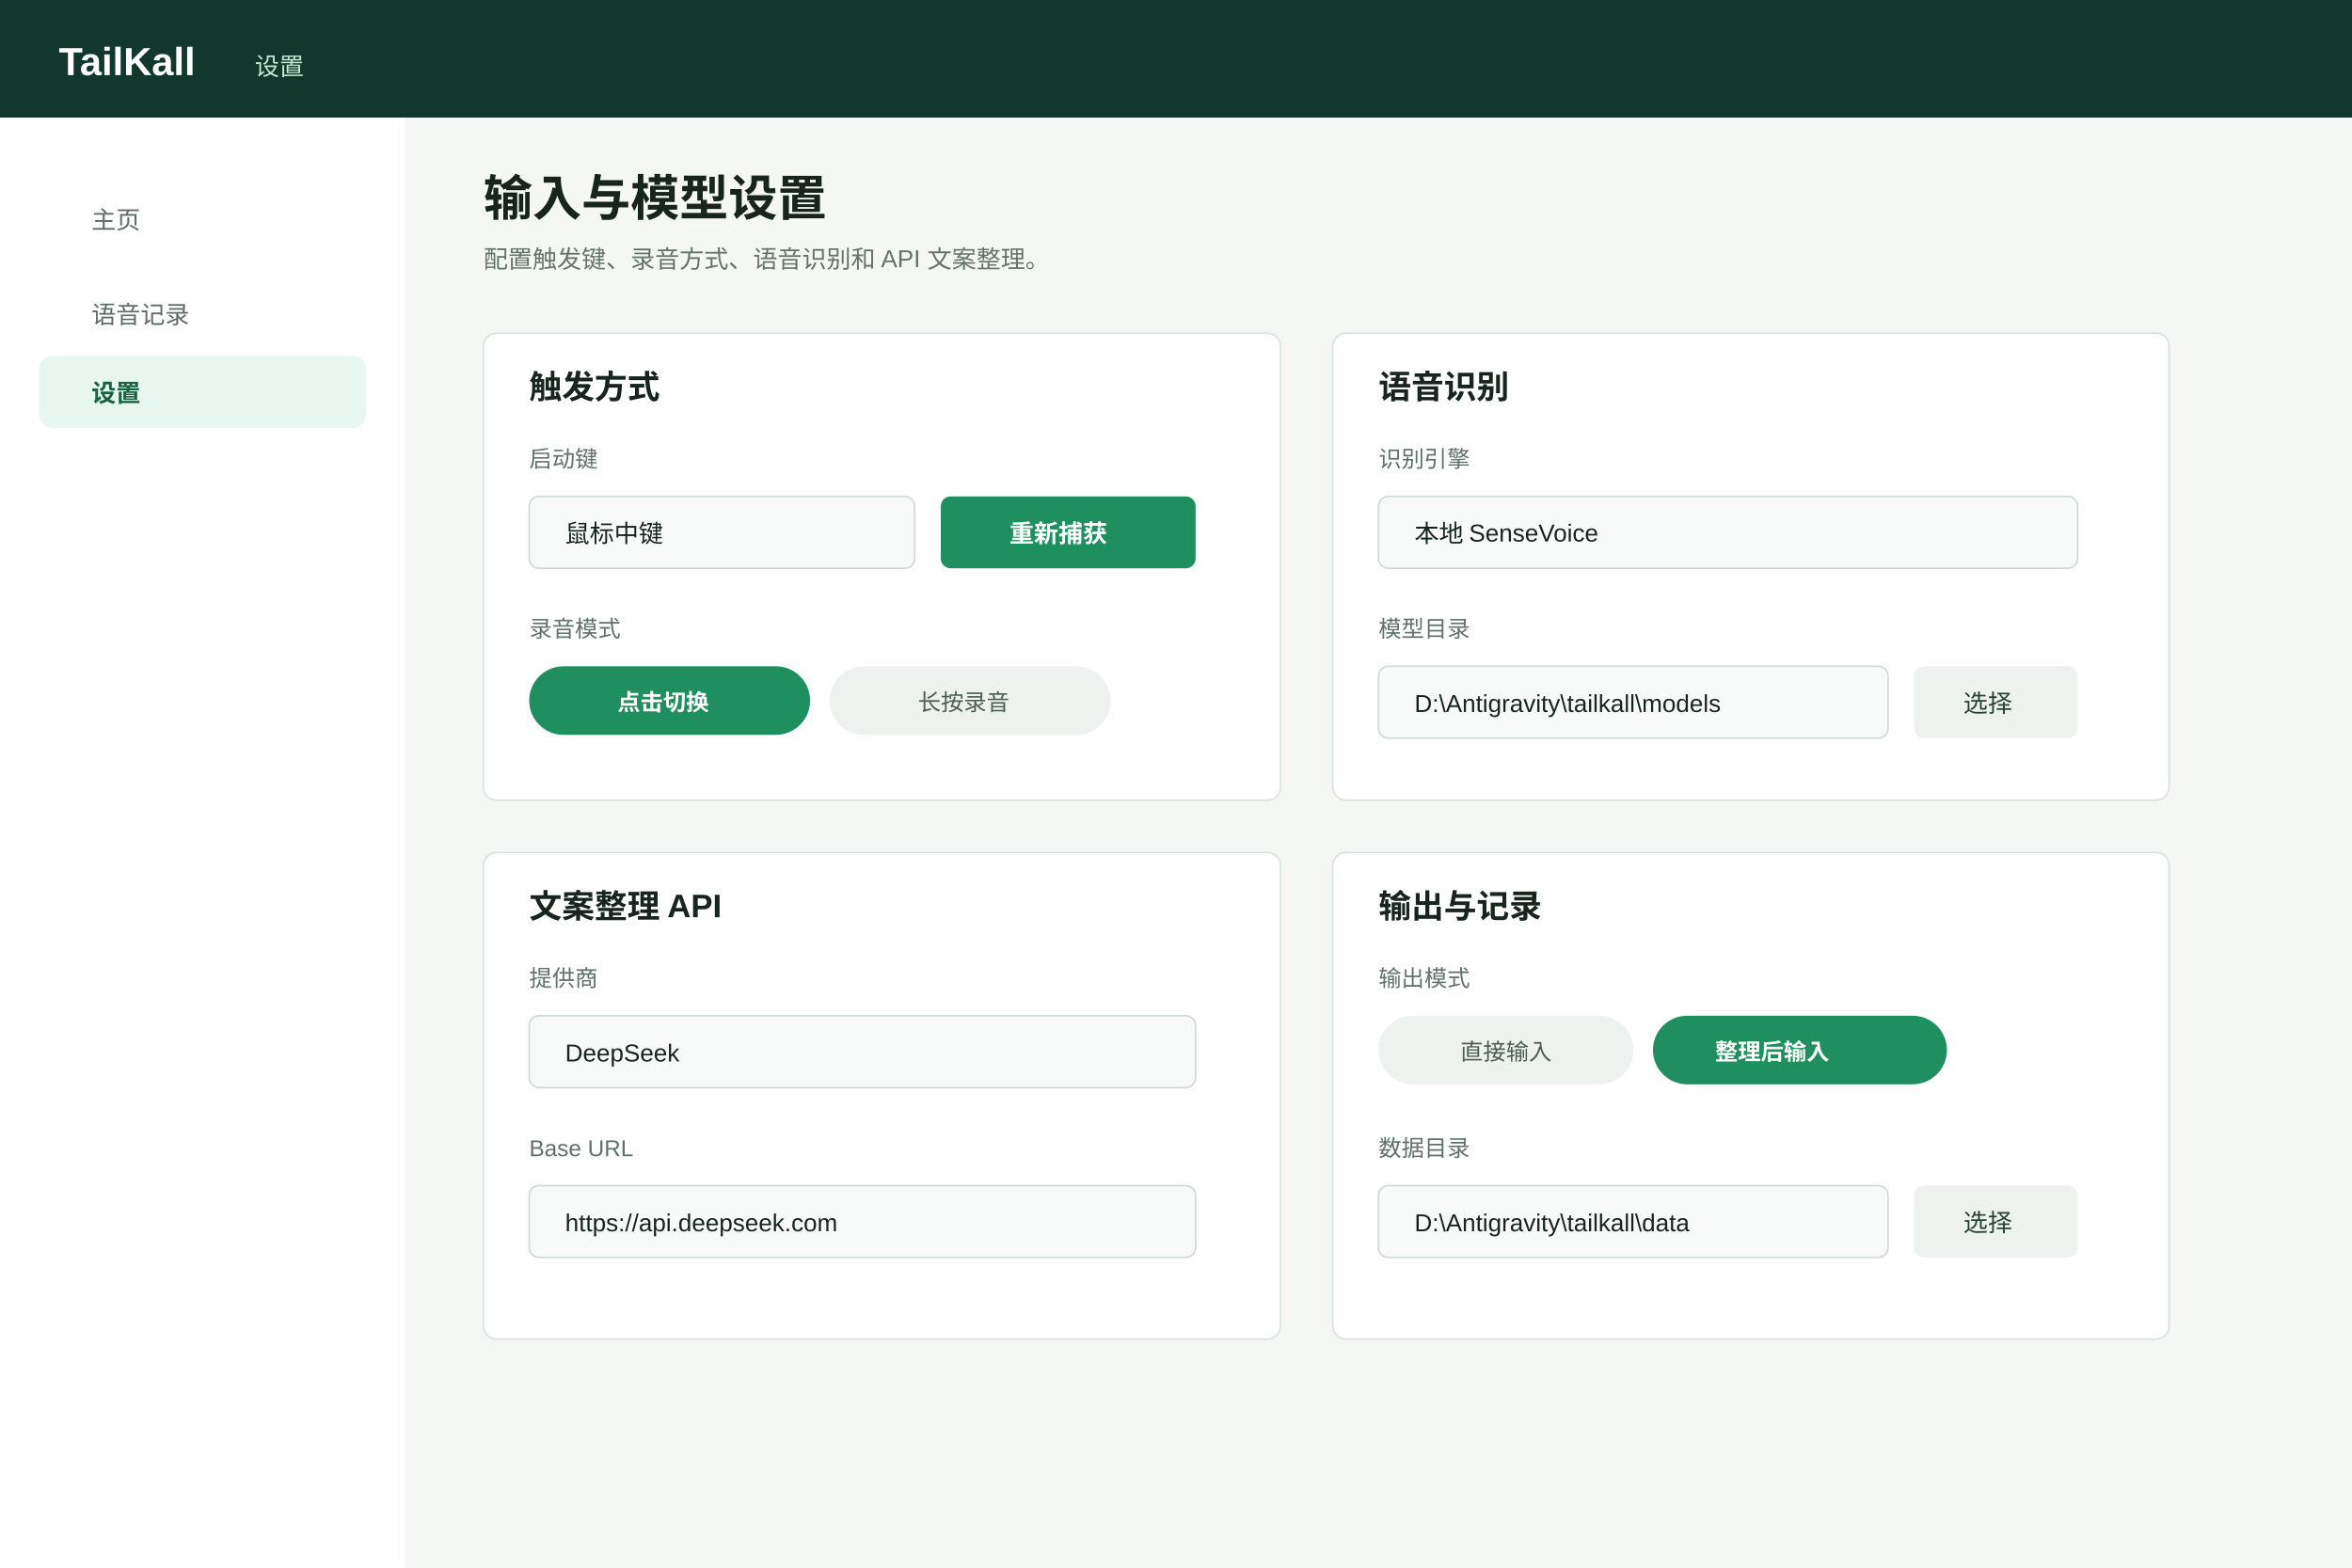
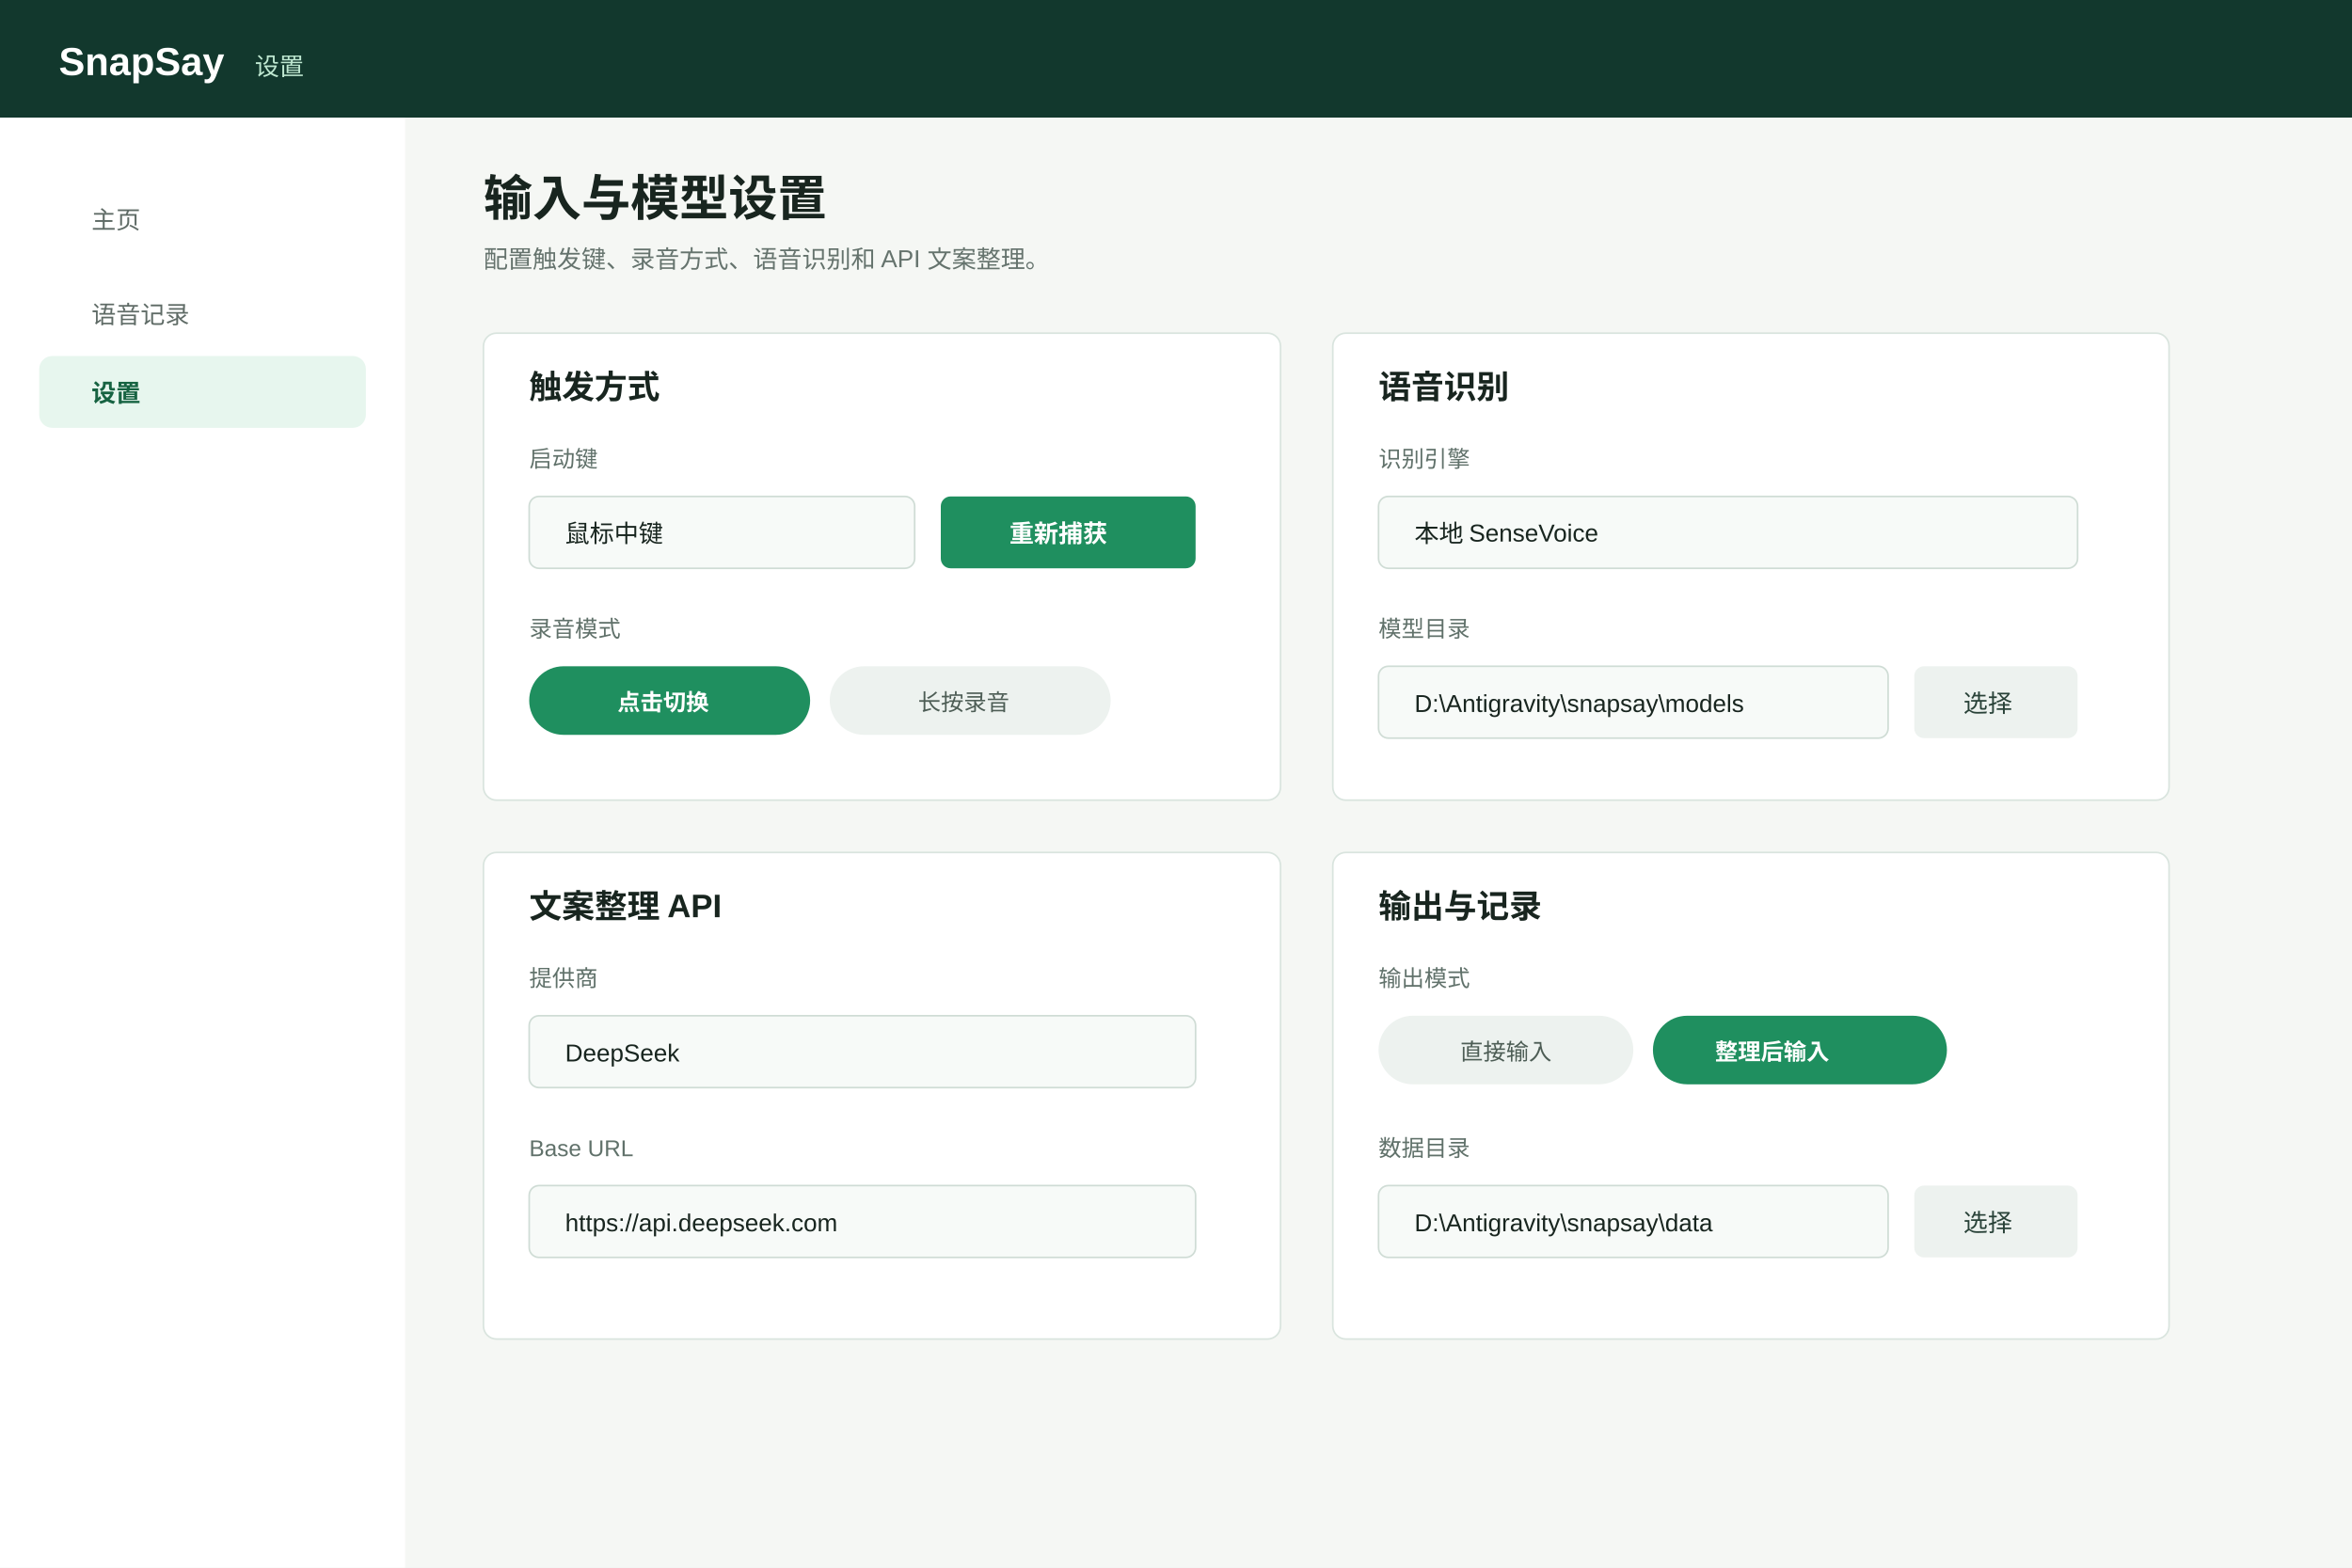
<svg xmlns="http://www.w3.org/2000/svg" width="1440" height="960" viewBox="0 0 1440 960">
  <rect width="1440" height="960" fill="#f5f7f4" />
  <rect x="0" y="0" width="1440" height="72" fill="#12382d" />
-   <text x="36" y="46" fill="#ffffff" font-family="Segoe UI, Arial" font-size="24" font-weight="700">TailKall</text>
+   <text x="36" y="46" fill="#ffffff" font-family="Segoe UI, Arial" font-size="24" font-weight="700">SnapSay</text>
  <text x="156" y="46" fill="#bfe8d1" font-family="Segoe UI, Arial" font-size="15">设置</text>
  <rect x="0" y="72" width="248" height="888" fill="#ffffff" />
  <text x="56" y="140" fill="#5f6b66" font-family="Segoe UI, Arial" font-size="15">主页</text>
  <text x="56" y="198" fill="#5f6b66" font-family="Segoe UI, Arial" font-size="15">语音记录</text>
  <rect x="24" y="218" width="200" height="44" rx="8" fill="#e7f6ee" />
  <text x="56" y="246" fill="#176342" font-family="Segoe UI, Arial" font-size="15" font-weight="700">设置</text>
  <text x="296" y="132" fill="#18251f" font-family="Segoe UI, Arial" font-size="30" font-weight="700">输入与模型设置</text>
  <text x="296" y="164" fill="#65736d" font-family="Segoe UI, Arial" font-size="15">配置触发键、录音方式、语音识别和 API 文案整理。</text>
  <rect x="296" y="204" width="488" height="286" rx="8" fill="#ffffff" stroke="#d9e4de" />
  <text x="324" y="244" fill="#18251f" font-family="Segoe UI, Arial" font-size="20" font-weight="700">触发方式</text>
  <text x="324" y="286" fill="#60716a" font-family="Segoe UI, Arial" font-size="14">启动键</text>
  <rect x="324" y="304" width="236" height="44" rx="6" fill="#f7faf8" stroke="#cfdcd5" />
  <text x="346" y="332" fill="#18251f" font-family="Segoe UI, Arial" font-size="15">鼠标中键</text>
  <rect x="576" y="304" width="156" height="44" rx="6" fill="#1f8f5f" />
  <text x="618" y="332" fill="#ffffff" font-family="Segoe UI, Arial" font-size="15" font-weight="700">重新捕获</text>
  <text x="324" y="390" fill="#60716a" font-family="Segoe UI, Arial" font-size="14">录音模式</text>
  <rect x="324" y="408" width="172" height="42" rx="21" fill="#1f8f5f" />
  <text x="378" y="435" fill="#ffffff" font-family="Segoe UI, Arial" font-size="14" font-weight="700">点击切换</text>
  <rect x="508" y="408" width="172" height="42" rx="21" fill="#edf2ef" />
  <text x="562" y="435" fill="#4d5d55" font-family="Segoe UI, Arial" font-size="14">长按录音</text>
  <rect x="816" y="204" width="512" height="286" rx="8" fill="#ffffff" stroke="#d9e4de" />
  <text x="844" y="244" fill="#18251f" font-family="Segoe UI, Arial" font-size="20" font-weight="700">语音识别</text>
  <text x="844" y="286" fill="#60716a" font-family="Segoe UI, Arial" font-size="14">识别引擎</text>
  <rect x="844" y="304" width="428" height="44" rx="6" fill="#f7faf8" stroke="#cfdcd5" />
  <text x="866" y="332" fill="#18251f" font-family="Segoe UI, Arial" font-size="15">本地 SenseVoice</text>
  <text x="844" y="390" fill="#60716a" font-family="Segoe UI, Arial" font-size="14">模型目录</text>
  <rect x="844" y="408" width="312" height="44" rx="6" fill="#f7faf8" stroke="#cfdcd5" />
-   <text x="866" y="436" fill="#18251f" font-family="Segoe UI, Arial" font-size="15">D:\Antigravity\tailkall\models</text>
+   <text x="866" y="436" fill="#18251f" font-family="Segoe UI, Arial" font-size="15">D:\Antigravity\snapsay\models</text>
  <rect x="1172" y="408" width="100" height="44" rx="6" fill="#edf2ef" />
  <text x="1202" y="436" fill="#294238" font-family="Segoe UI, Arial" font-size="15">选择</text>
  <rect x="296" y="522" width="488" height="298" rx="8" fill="#ffffff" stroke="#d9e4de" />
  <text x="324" y="562" fill="#18251f" font-family="Segoe UI, Arial" font-size="20" font-weight="700">文案整理 API</text>
  <text x="324" y="604" fill="#60716a" font-family="Segoe UI, Arial" font-size="14">提供商</text>
  <rect x="324" y="622" width="408" height="44" rx="6" fill="#f7faf8" stroke="#cfdcd5" />
  <text x="346" y="650" fill="#18251f" font-family="Segoe UI, Arial" font-size="15">DeepSeek</text>
  <text x="324" y="708" fill="#60716a" font-family="Segoe UI, Arial" font-size="14">Base URL</text>
  <rect x="324" y="726" width="408" height="44" rx="6" fill="#f7faf8" stroke="#cfdcd5" />
  <text x="346" y="754" fill="#18251f" font-family="Segoe UI, Arial" font-size="15">https://api.deepseek.com</text>
  <rect x="816" y="522" width="512" height="298" rx="8" fill="#ffffff" stroke="#d9e4de" />
  <text x="844" y="562" fill="#18251f" font-family="Segoe UI, Arial" font-size="20" font-weight="700">输出与记录</text>
  <text x="844" y="604" fill="#60716a" font-family="Segoe UI, Arial" font-size="14">输出模式</text>
  <rect x="844" y="622" width="156" height="42" rx="21" fill="#edf2ef" />
  <text x="894" y="649" fill="#4d5d55" font-family="Segoe UI, Arial" font-size="14">直接输入</text>
  <rect x="1012" y="622" width="180" height="42" rx="21" fill="#1f8f5f" />
  <text x="1050" y="649" fill="#ffffff" font-family="Segoe UI, Arial" font-size="14" font-weight="700">整理后输入</text>
  <text x="844" y="708" fill="#60716a" font-family="Segoe UI, Arial" font-size="14">数据目录</text>
  <rect x="844" y="726" width="312" height="44" rx="6" fill="#f7faf8" stroke="#cfdcd5" />
-   <text x="866" y="754" fill="#18251f" font-family="Segoe UI, Arial" font-size="15">D:\Antigravity\tailkall\data</text>
+   <text x="866" y="754" fill="#18251f" font-family="Segoe UI, Arial" font-size="15">D:\Antigravity\snapsay\data</text>
  <rect x="1172" y="726" width="100" height="44" rx="6" fill="#edf2ef" />
  <text x="1202" y="754" fill="#294238" font-family="Segoe UI, Arial" font-size="15">选择</text>
</svg>
